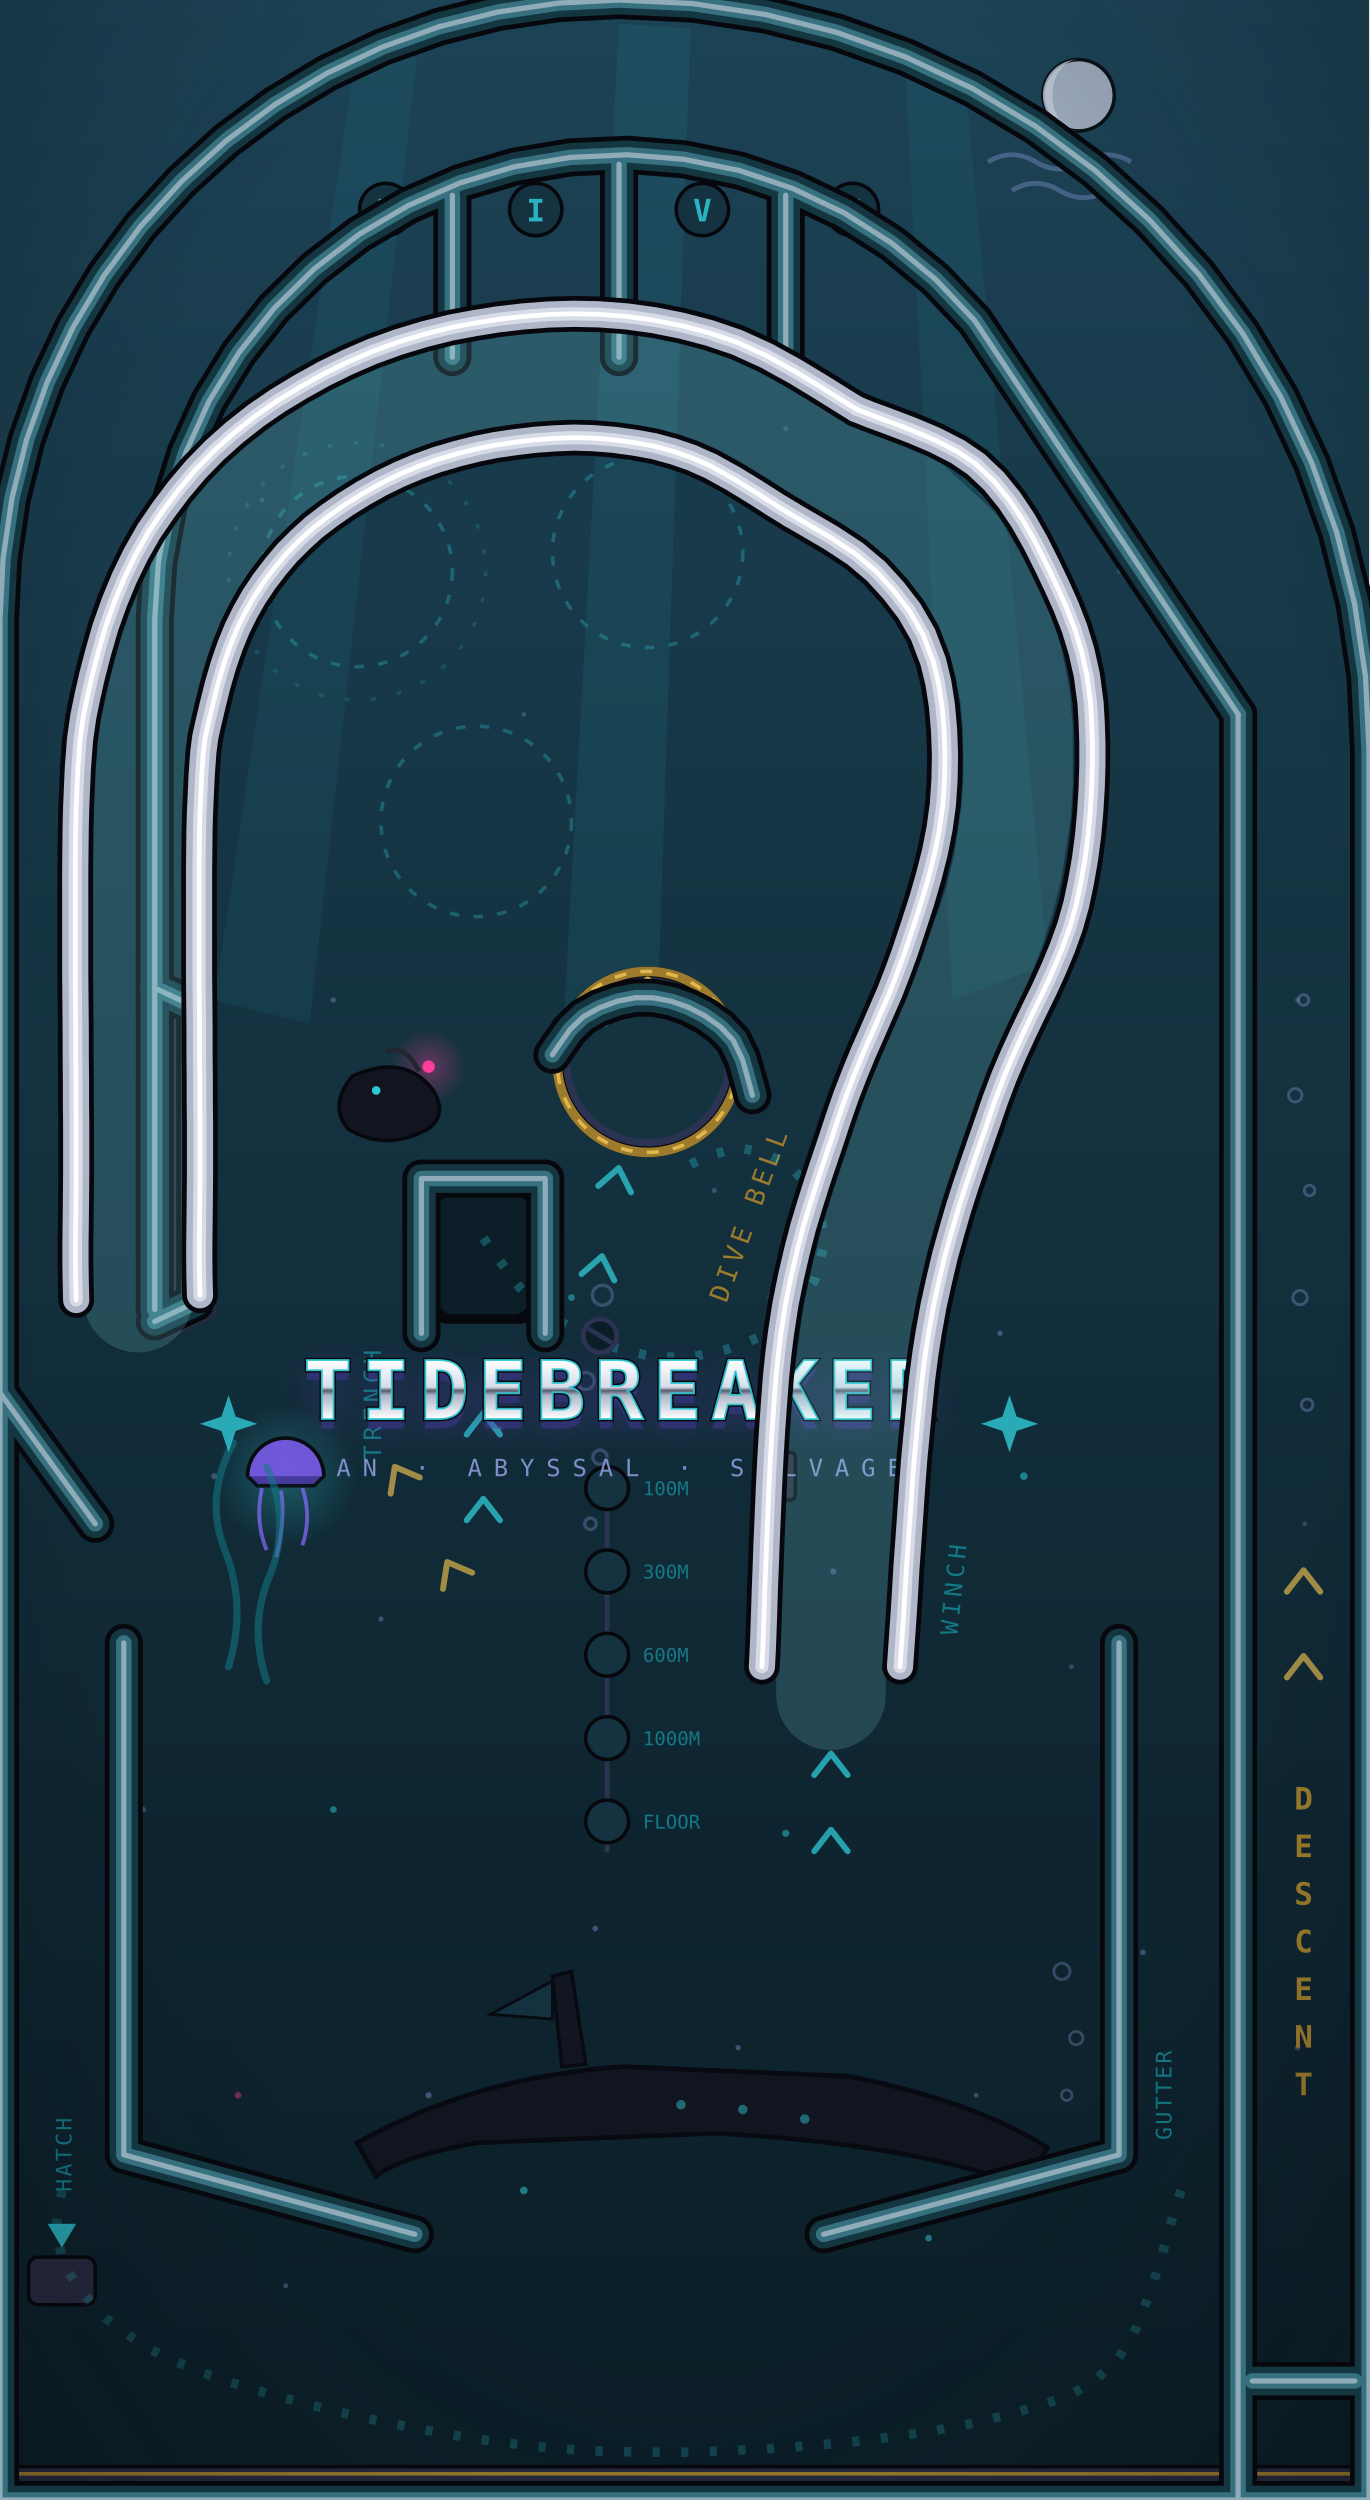
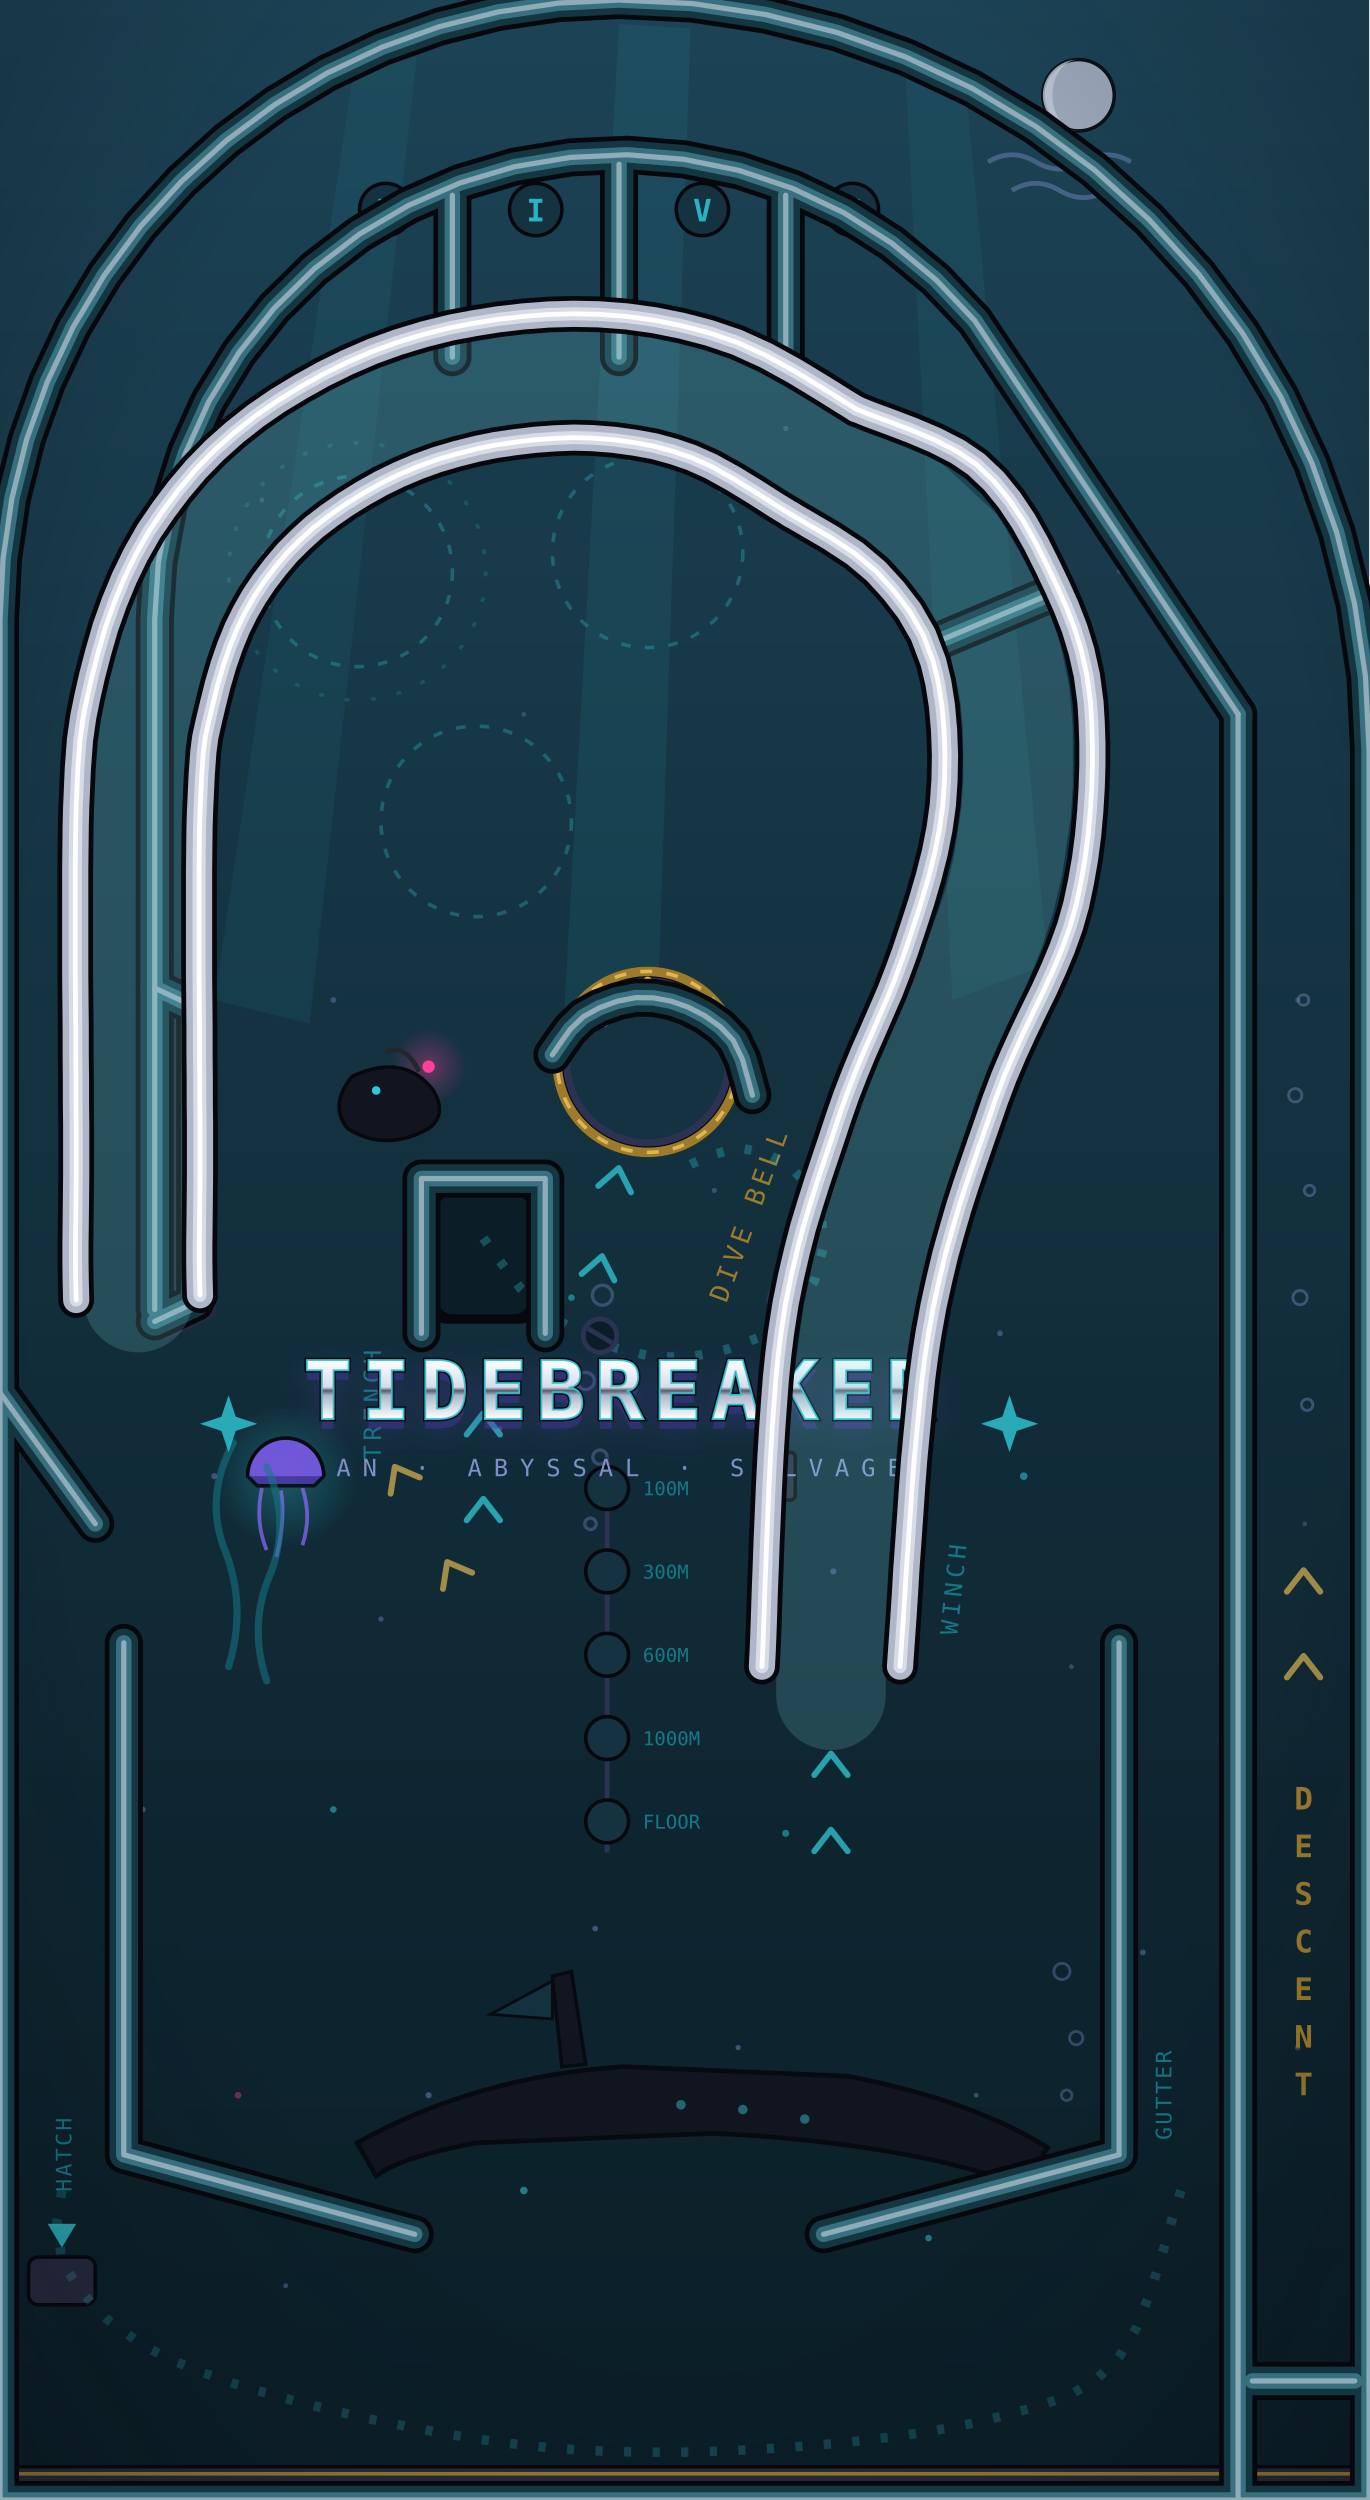
<svg xmlns="http://www.w3.org/2000/svg" viewBox="0 0 575 1050" width="575" height="1050">
  <defs>
    <linearGradient id="abyssGrad" x1="0" y1="0" x2="0" y2="1">
      <stop offset="0" stop-color="#1c4356" />
      <stop offset="0.42" stop-color="#143240" />
      <stop offset="1" stop-color="#0b1e27" />
    </linearGradient>
    <radialGradient id="vignette" cx="0.5" cy="0.45" r="0.8">
      <stop offset="0.6" stop-color="#07080d" stop-opacity="0" />
      <stop offset="1" stop-color="#07080d" stop-opacity="0.34" />
    </radialGradient>
    <linearGradient id="chromeText" x1="0" y1="0" x2="0" y2="1">
      <stop offset="0" stop-color="#ffffff" />
      <stop offset="0.46" stop-color="#d7dce8" />
      <stop offset="0.52" stop-color="#565d6e" />
      <stop offset="0.60" stop-color="#aeb6c8" />
      <stop offset="1" stop-color="#ffffff" />
    </linearGradient>
    <radialGradient id="bioGlow" cx="0.5" cy="0.5" r="0.5">
      <stop offset="0" stop-color="#2fc9d6" stop-opacity="0.3" />
      <stop offset="1" stop-color="#2fc9d6" stop-opacity="0" />
    </radialGradient>
    <radialGradient id="lureGlow" cx="0.5" cy="0.5" r="0.5">
      <stop offset="0" stop-color="#ff3e9a" stop-opacity="0.35" />
      <stop offset="1" stop-color="#ff3e9a" stop-opacity="0" />
    </radialGradient>
    <filter id="glowSoft" x="-60%" y="-60%" width="220%" height="220%">
      <feGaussianBlur stdDeviation="6" result="b" />
      <feMerge>
        <feMergeNode in="b" />
        <feMergeNode in="SourceGraphic" />
      </feMerge>
    </filter>
  </defs>
  <g id="art-field">
    <rect x="0" y="0" width="575" height="1050" fill="url(#abyssGrad)" />
    <g fill="#2fc9d6">
      <polygon points="150,20 90,420 130,430 175,24" opacity="0.07" />
      <polygon points="260,10 235,460 275,460 290,12" opacity="0.08" />
      <polygon points="380,24 400,420 440,405 405,30" opacity="0.065" />
    </g>
    <g opacity="0.85">
      <circle cx="453" cy="40" r="15" fill="#aeb6c8" stroke="#07080d" stroke-width="1.5" />
      <path d="M 453 25 a 15 15 0 0 0 0 30 a 11 15 0 0 1 0 -30 Z" fill="#d7dce8" opacity="0.8" />
      <g stroke="#7f8fc9" stroke-width="2" fill="none" opacity="0.5">
        <path d="M 415 68 q 10 -6 20 0 q 10 6 20 0 q 10 -6 20 0" />
        <path d="M 425 80 q 10 -6 20 0 q 10 6 20 0" />
      </g>
    </g>
    <g fill="#0b1e27">
      <rect x="0" y="560" width="575" height="490" opacity="0.09" />
      <rect x="0" y="740" width="575" height="310" opacity="0.11" />
      <rect x="0" y="900" width="575" height="150" opacity="0.13" />
    </g>
    <g fill="#7f8fc9">
      <circle cx="110" cy="210" r="1" opacity="0.3" />
      <circle cx="330" cy="180" r="1.1" opacity="0.3" />
      <circle cx="470" cy="240" r="1" opacity="0.25" />
      <circle cx="220" cy="300" r="1" opacity="0.3" />
      <circle cx="140" cy="420" r="1.2" opacity="0.35" />
      <circle cx="390" cy="330" r="1" opacity="0.3" />
      <circle cx="300" cy="500" r="1.1" opacity="0.35" />
      <circle cx="90" cy="620" r="1.3" opacity="0.4" />
      <circle cx="210" cy="600" r="1" opacity="0.35" />
      <circle cx="420" cy="560" r="1.2" opacity="0.4" />
      <circle cx="160" cy="680" r="1.1" opacity="0.4" />
      <circle cx="350" cy="660" r="1.3" opacity="0.4" />
      <circle cx="250" cy="810" r="1.2" opacity="0.45" />
      <circle cx="450" cy="700" r="1" opacity="0.35" />
      <circle cx="60" cy="760" r="1.2" opacity="0.4" />
      <circle cx="310" cy="860" r="1.1" opacity="0.45" />
      <circle cx="180" cy="880" r="1.3" opacity="0.45" />
      <circle cx="410" cy="880" r="1" opacity="0.4" />
      <circle cx="120" cy="960" r="1" opacity="0.4" />
      <circle cx="480" cy="820" r="1.2" opacity="0.4" />
      <circle cx="545" cy="420" r="1.1" opacity="0.3" />
      <circle cx="548" cy="640" r="1" opacity="0.3" />
      <circle cx="545" cy="860" r="1.2" opacity="0.35" />
    </g>
    <g fill="#2fc9d6">
      <circle cx="80" cy="480" r="1.6" opacity="0.55" />
      <circle cx="240" cy="545" r="1.4" opacity="0.5" />
      <circle cx="430" cy="620" r="1.6" opacity="0.55" />
      <circle cx="140" cy="760" r="1.4" opacity="0.5" />
      <circle cx="330" cy="770" r="1.5" opacity="0.5" />
      <circle cx="220" cy="920" r="1.6" opacity="0.55" />
      <circle cx="390" cy="940" r="1.4" opacity="0.5" />
    </g>
    <g fill="#ff3e9a">
      <circle cx="470" cy="750" r="1.5" opacity="0.4" />
      <circle cx="100" cy="880" r="1.4" opacity="0.4" />
    </g>
    <g fill="none" stroke="#7f8fc9" opacity="0.35">
      <g stroke-width="1.4">
        <circle cx="248" cy="640" r="2.4" />
        <circle cx="252" cy="612" r="3" />
        <circle cx="246" cy="580" r="3.6" />
        <circle cx="253" cy="544" r="4.2" />
      </g>
      <g stroke-width="1.2">
        <circle cx="448" cy="880" r="2.2" />
        <circle cx="452" cy="856" r="2.8" />
        <circle cx="446" cy="828" r="3.4" />
      </g>
    </g>
  </g>
  <g id="art-motifs">
    <g transform="translate(120 620)" stroke="#07080d" stroke-width="1.5">
      <circle r="30" fill="url(#bioGlow)" stroke="none" />
      <path d="M -16 0 A 16 16 0 0 1 16 0 L 12 4 L -12 4 Z" fill="#4e37a8" opacity="0.85" />
      <path d="M -16 0 A 16 16 0 0 1 16 0" fill="#8c6bff" opacity="0.6" />
      <g stroke="#8c6bff" stroke-width="1.6" fill="none" opacity="0.7">
        <path d="M -10 5 q -3 14 2 26" />
        <path d="M -2 6 q 2 12 -2 28" />
        <path d="M 7 5 q 4 12 0 24" />
      </g>
    </g>
    <g transform="translate(150 460)">
      <circle cx="30" cy="-12" r="16" fill="url(#lureGlow)" stroke="none" />
      <circle cx="30" cy="-12" r="2.6" fill="#ff3e9a" />
      <path d="M 26 -10 q -6 -12 -14 -8" fill="none" stroke="#23262f" stroke-width="2" />
      <path d="M 12 -16 q 22 -10 34 6 q 6 10 -2 16 q -18 10 -34 0 q -8 -10 2 -22 Z" fill="#12141f" stroke="#07080d" stroke-width="1.5" transform="translate(-14 8)" />
      <circle cx="8" cy="-2" r="1.8" fill="#2fc9d6" />
    </g>
    <g fill="none" stroke="#147986" stroke-width="3" opacity="0.55" stroke-linecap="round">
      <path d="M 96 700 q 8 -26 -2 -50 q -8 -22 4 -44" />
      <path d="M 112 706 q -8 -24 2 -46 q 8 -22 -2 -44" />
    </g>
    <g stroke="#07080d" stroke-width="1.5">
      <circle cx="162" cy="88" r="11" fill="#143240" />
      <circle cx="225" cy="88" r="11" fill="#143240" />
      <circle cx="295" cy="88" r="11" fill="#143240" />
      <circle cx="358" cy="88" r="11" fill="#143240" />
    </g>
    <g font-family="ui-monospace, monospace" font-size="13" font-weight="700" fill="#2fc9d6" text-anchor="middle" opacity="0.85">
      <text x="162" y="93">D</text>
      <text x="225" y="93">I</text>
      <text x="295" y="93">V</text>
      <text x="358" y="93">E</text>
    </g>
    <g fill="none" stroke="#2fc9d6" opacity="0.3" stroke-width="1.5">
      <circle cx="150" cy="240" r="40" stroke-dasharray="4 6" />
      <circle cx="272" cy="232" r="40" stroke-dasharray="4 6" />
      <circle cx="200" cy="345" r="40" stroke-dasharray="4 6" />
      <circle cx="150" cy="240" r="54" stroke-dasharray="2 9" opacity="0.6" />
    </g>
    <g id="art-divebell">
      <circle cx="272" cy="446" r="40" fill="#07080d" />
      <circle cx="272" cy="446" r="34" fill="#143240" />
      <circle cx="272" cy="446" r="34" fill="none" stroke="#2c3352" stroke-width="3" />
      <circle cx="272" cy="446" r="38" fill="none" stroke="#9c7c2c" stroke-width="4" />
      <circle cx="272" cy="446" r="38" fill="none" stroke="#e0b64e" stroke-width="1.5" stroke-dasharray="5 6" />
      <path d="M 254 430 a 24 24 0 0 1 11 -7" stroke="#7f8fc9" stroke-width="2.5" fill="none" stroke-linecap="round" />
      <g fill="#e0b64e">
        <circle cx="272" cy="412" r="1.8" />
        <circle cx="296" cy="422" r="1.8" />
        <circle cx="306" cy="446" r="1.8" />
        <circle cx="248" cy="422" r="1.8" />
      </g>
      <g stroke="#2fc9d6" stroke-width="2.5" fill="none" stroke-linecap="round" stroke-linejoin="round" opacity="0.75">
        <path d="M 252 499.5 L 259 490.5 L 266 499.5" transform="rotate(11 259 495)" />
        <path d="M 245 536.5 L 252 527.5 L 259 536.5" transform="rotate(11 252 532)" />
      </g>
      <text x="318" y="512" text-anchor="middle" font-family="ui-monospace, monospace" font-size="11" letter-spacing="2" fill="#9c7c2c" transform="rotate(-70 318 512)">DIVE BELL</text>
    </g>
    <g id="art-trench">
      <rect x="180" y="498" width="46" height="58" rx="8" fill="#07080d" />
      <rect x="184" y="502" width="38" height="50" rx="6" fill="#0b1e27" />
      <g stroke="#e0b64e" stroke-width="3" fill="none" opacity="0.8">
        <path d="M 181 498 L 191 490" />
        <path d="M 197 498 L 207 490" />
        <path d="M 213 498 L 223 490" />
      </g>
      <g stroke="#2fc9d6" stroke-width="2.5" fill="none" stroke-linecap="round" stroke-linejoin="round" opacity="0.75">
        <path d="M 196 602.5 L 203 593.5 L 210 602.5" />
        <path d="M 196 638.5 L 203 629.5 L 210 638.5" />
      </g>
      <text x="160" y="590" text-anchor="middle" font-family="ui-monospace, monospace" font-size="10" letter-spacing="2" fill="#147986" transform="rotate(-90 160 590)">TRENCH</text>
      <path d="M 203 520 L 209.3 528.8 L 218.7 541.2 L 230 552 L 243.7 560 L 259.5 566.4 L 275 570 L 290.2 569.9 L 305.1 566.8 L 318 562 L 332.5 551.3 L 342 538 L 345.8 523.8 L 345 510 L 340.1 498.8 L 332 490 L 321.6 484.3 L 310 482 L 297.6 485.5 L 288 490" fill="none" stroke="#2fc9d6" stroke-width="4" stroke-dasharray="3 9" opacity="0.3" />
      <g stroke="#2c3352" stroke-width="2">
        <circle cx="252" cy="561" r="7" fill="#0b1e27" />
        <circle cx="330" cy="546" r="7" fill="#0b1e27" />
        <line x1="247" y1="558" x2="257" y2="564" />
        <line x1="325" y1="543" x2="335" y2="549" />
      </g>
    </g>
    <g id="art-airlock">
      <path d="M 65 415 L 82 423 L 82 547 L 65 555" fill="none" stroke="#262a3e" stroke-width="18" />
      <g fill="#e0b64e" opacity="0.8">
        <circle cx="78" cy="432" r="1.6" />
        <circle cx="78" cy="485" r="1.6" />
        <circle cx="78" cy="538" r="1.6" />
      </g>
      <text x="72" y="487" text-anchor="middle" font-family="ui-monospace, monospace" font-size="10" letter-spacing="3" fill="#9c7c2c" transform="rotate(-90 72 487)">AIRLOCK</text>
      <g stroke="#e0b64e" stroke-width="2.5" fill="none" stroke-linecap="round" stroke-linejoin="round" opacity="0.7">
        <path d="M 161 624.5 L 168 615.5 L 175 624.5" transform="rotate(-29 168 620)" />
        <path d="M 183 664.5 L 190 655.5 L 197 664.5" transform="rotate(-29 190 660)" />
      </g>
    </g>
    <g id="art-winch">
      <g stroke="#2fc9d6" stroke-width="2.5" fill="none" stroke-linecap="round" stroke-linejoin="round" opacity="0.75">
        <path d="M 342 777.5 L 349 768.5 L 356 777.5" />
        <path d="M 342 745.5 L 349 736.5 L 356 745.5" />
      </g>
      <text x="404" y="668" text-anchor="middle" font-family="ui-monospace, monospace" font-size="10" letter-spacing="2" fill="#147986" transform="rotate(-84 404 668)">WINCH</text>
      <g fill="#262a3e" stroke="#07080d" stroke-width="1.5">
        <rect x="326" y="610" width="8" height="20" rx="2" />
        <rect x="378" y="610" width="8" height="20" rx="2" />
      </g>
    </g>
    <g id="art-gauge">
      <line x1="255" y1="612" x2="255" y2="778" stroke="#2c3352" stroke-width="2" />
      <g stroke="#07080d" stroke-width="1.5" fill="#143240">
        <circle cx="255" cy="625" r="9" />
        <circle cx="255" cy="660" r="9" />
        <circle cx="255" cy="695" r="9" />
        <circle cx="255" cy="730" r="9" />
        <circle cx="255" cy="765" r="9" />
      </g>
      <g font-family="ui-monospace, monospace" font-size="8" fill="#147986">
        <text x="270" y="628">100M</text>
        <text x="270" y="663">300M</text>
        <text x="270" y="698">600M</text>
        <text x="270" y="733">1000M</text>
        <text x="270" y="768">FLOOR</text>
      </g>
    </g>
    <g id="art-outlanes">
      <rect x="12" y="948" width="28" height="20" rx="4" fill="#262a3e" stroke="#07080d" stroke-width="1.5" />
      <path d="M 26 944 L 20 934 L 32 934 Z" fill="#2fc9d6" opacity="0.8" />
      <text x="30" y="905" text-anchor="middle" font-family="ui-monospace, monospace" font-size="9" letter-spacing="1" fill="#147986" transform="rotate(-90 30 905)">HATCH</text>
      <text x="492" y="880" text-anchor="middle" font-family="ui-monospace, monospace" font-size="9" letter-spacing="1" fill="#147986" transform="rotate(-90 492 880)">GUTTER</text>
      <path d="M 496 920 L 492.8 930.2 L 488.6 945.1 L 483.4 961.9 L 477.2 977.8 L 470 990 L 460.1 999.7 L 449 1006.1 L 435.9 1010.6 L 420 1015 L 407.4 1018 L 393.3 1020.7 L 378.1 1023.1 L 362.2 1025.1 L 346 1026.7 L 330 1028 L 316.2 1028.8 L 302.2 1029.5 L 287.8 1029.9 L 273.4 1029.9 L 258.9 1029.7 L 244.4 1029.1 L 230 1028 L 215.5 1026.4 L 200.6 1024.4 L 185.6 1021.9 L 170.8 1019.1 L 156.4 1016.2 L 142.7 1013.1 L 130 1010 L 113.5 1005.6 L 98.1 1001 L 84 996.1 L 71.2 990.8 L 60 985 L 44.7 973.9 L 33.5 961.7 L 26 950 L 23.9 932.8 L 26 920" fill="none" stroke="#2fc9d6" stroke-width="4" stroke-dasharray="3 9" opacity="0.22" />
    </g>
    <g id="art-wreck" opacity="0.9">
      <path d="M 150 900 Q 200 872 262 868 L 356 872 Q 408 882 440 902 L 430 918 Q 380 900 300 896 L 200 900 Q 168 906 158 914 Z" fill="#12141f" stroke="#07080d" stroke-width="2" />
      <path d="M 236 868 L 232 830 L 240 828 L 246 867 Z" fill="#12141f" stroke="#07080d" stroke-width="1.5" />
      <path d="M 232 832 L 206 846 L 232 848 Z" fill="#143240" stroke="#07080d" stroke-width="1.2" />
      <g fill="#2fc9d6" opacity="0.5">
        <circle cx="286" cy="884" r="2" />
        <circle cx="312" cy="886" r="2" />
        <circle cx="338" cy="890" r="2" />
      </g>
    </g>
    <g id="art-wordmark">
      <path d="M 96 586 L 99 595 L 108 598 L 99 601 L 96 610 L 93 601 L 84 598 L 93 595 Z" fill="#2fc9d6" opacity="0.8" />
      <path d="M 424 586 L 427 595 L 436 598 L 427 601 L 424 610 L 421 601 L 412 598 L 421 595 Z" fill="#2fc9d6" opacity="0.8" />
      <text x="260" y="600" text-anchor="middle" font-family="ui-monospace, monospace" font-size="34" font-weight="800" letter-spacing="4" fill="#4e37a8" opacity="0.5" filter="url(#glowSoft)">TIDEBREAKER</text>
      <text x="260" y="596" text-anchor="middle" font-family="ui-monospace, monospace" font-size="34" font-weight="800" letter-spacing="4" fill="url(#chromeText)" stroke="#07080d" stroke-width="2" paint-order="stroke">TIDEBREAKER</text>
      <text x="260" y="596" text-anchor="middle" font-family="ui-monospace, monospace" font-size="34" font-weight="800" letter-spacing="4" fill="none" stroke="#2fc9d6" stroke-width="0.8" opacity="0.9">TIDEBREAKER</text>
      <text x="260" y="620" text-anchor="middle" font-family="ui-monospace, monospace" font-size="10" letter-spacing="5" fill="#7f8fc9">AN · ABYSSAL · SALVAGE</text>
    </g>
    <rect x="0" y="1036" width="575" height="14" fill="#262a3e" stroke="#07080d" stroke-width="1.5" />
    <line x1="0" y1="1039" x2="575" y2="1039" stroke="#9c7c2c" stroke-width="1.5" />
  </g>
  <g id="art-lane">
    <g fill="none" stroke="#7f8fc9" opacity="0.4" stroke-width="1.2">
      <circle cx="547.5" cy="420" r="2.2" />
      <circle cx="544" cy="460" r="2.8" />
      <circle cx="550" cy="500" r="2.2" />
      <circle cx="546" cy="545" r="3" />
      <circle cx="549" cy="590" r="2.4" />
    </g>
    <g stroke="#e0b64e" stroke-width="2.5" fill="none" stroke-linecap="round" stroke-linejoin="round" opacity="0.7">
      <path d="M 540.5 704.5 L 547.5 695.5 L 554.5 704.5" />
      <path d="M 540.5 668.5 L 547.5 659.5 L 554.5 668.5" />
    </g>
    <g font-family="ui-monospace, monospace" font-size="13" font-weight="700" fill="#9c7c2c" text-anchor="middle">
      <text x="547.5" y="760">D</text>
      <text x="547.5" y="780">E</text>
      <text x="547.5" y="800">S</text>
      <text x="547.5" y="820">C</text>
      <text x="547.5" y="840">E</text>
      <text x="547.5" y="860">N</text>
      <text x="547.5" y="880">T</text>
    </g>
  </g>
  <g id="art-vignette">
    <rect x="0" y="0" width="575" height="1050" fill="url(#vignette)" />
  </g>
  <defs>
    <g id="collision-paths" fill="none">
      <path data-width="12" data-z="all" id="collision-loop-shell" d="M 0 1050 L 0 260 L 1.3 234.5 L 5 209.3 L 11.2 184.5 L 19.8 160.5 L 30.7 137.4 L 43.8 115.6 L 59 95.1 L 76.2 76.2 L 95.1 59 L 115.6 43.8 L 137.4 30.7 L 160.5 19.8 L 184.5 11.2 L 209.3 5 L 234.5 1.3 L 260 0 L 290.9 1.5 L 321.5 6.1 L 351.4 13.6 L 380.5 24 L 408.5 37.2 L 435 53.1 L 459.8 71.5 L 482.7 92.3 L 503.5 115.2 L 521.9 140 L 537.8 166.5 L 551 194.5 L 561.4 223.6 L 568.9 253.5 L 573.5 284.1 L 575 315 L 575 1050 Z" />
      <path data-width="12" data-z="all" id="collision-wall-lane" d="M 520 300 L 520 1050" />
      <path data-width="12" id="collision-wall-orbit" d="M 65 550 L 65 260 L 66.5 236.2 L 70.8 212.8 L 78 190.1 L 87.8 168.5 L 100.3 148.2 L 115.1 129.5 L 132.1 112.8 L 151 98.3 L 171.5 86.3 L 193.3 76.8 L 216.1 70 L 239.6 66.1 L 263.4 65 L 287.1 66.9 L 310.5 71.6 L 333 79.2 L 354.5 89.4 L 374.6 102.2 L 393 117.4 L 409.4 134.7 L 520 300" />
      <path data-width="12" id="collision-wall-divider-1" d="M 190 82 L 190 150" />
      <path data-width="12" id="collision-wall-divider-2" d="M 260 69 L 260 150" />
      <path data-width="12" id="collision-wall-divider-3" d="M 330 82 L 330 150" />
      <path data-width="12" id="collision-wall-deflector" d="M 0 585 L 40 640" />
      <path data-width="12" id="collision-wall-guide-left" d="M 52 690 L 52 905 L 174.2 938.4" />
      <path data-width="12" id="collision-wall-guide-right" d="M 470 690 L 470 905 L 345.9 938.4" />
      <path data-width="12" id="collision-wall-trench-pocket" d="M 177 560 L 177 495 L 229 495 L 229 560" />
      <path data-width="12" id="collision-wall-bell-hood" d="M 316 460 L 314.3 453.7 L 311.8 444.9 L 308 437 L 302.6 431.3 L 296 426.6 L 289 423 L 281.9 420.5 L 274.4 419.1 L 267 419 L 259.3 420.5 L 251.7 423.3 L 245 427 L 239.5 432.3 L 235 438.6 L 232 443" />
      <path data-width="12" id="collision-wall-bank-housing" d="M 65 415 L 82 423 L 82 547 L 65 555" />
+       <path data-width="12" data-z-max="22" id="collision-wall-winch-back" d="M 390.3 270.9 L 443.8 248.4" />
      <path data-width="12" id="collision-wall-plunger-saddle" d="M 526 1000 L 569 1000" />
    </g>
    <g id="collision-paths-elevated" fill="none">
      <path data-width="12" data-surface="winch" id="collision-wall-ramp-inner" d="M 320 700 L 320.3 694.2 L 320.6 686.9 L 320.9 678.4 L 321.2 668.7 L 321.6 658.3 L 322 647.2 L 322.5 635.6 L 323 623.8 L 323.6 612 L 324.3 600.4 L 325.1 589.2 L 325.9 578.6 L 326.9 568.8 L 328 560 L 329.9 547.7 L 332.2 536.3 L 334.7 525.6 L 337.3 515.5 L 340.2 505.9 L 343.1 496.7 L 346.1 487.7 L 349.1 478.8 L 352 470 L 355.4 460.2 L 359 450.9 L 362.7 441.9 L 366.5 433.3 L 370.2 424.8 L 373.8 416.5 L 377 408.2 L 380 400 L 383.6 389.2 L 387 378.7 L 390 368.4 L 392.6 358.2 L 394.6 348.1 L 396 338 L 396.7 327.6 L 396.9 317 L 396.5 306.5 L 395.6 296.3 L 394.1 286.7 L 392 278 L 387.7 266.6 L 382 256.7 L 375.3 248 L 368 240 L 359.1 232.5 L 348.7 225.7 L 339.1 220.1 L 332.4 216.2" />
      <path data-width="12" data-surface="winch" id="collision-wall-ramp-outer" d="M 378 700 L 378.4 694.2 L 378.9 687 L 379.5 678.5 L 380.1 669 L 380.7 658.6 L 381.5 647.6 L 382.3 636.1 L 383.1 624.4 L 384 612.6 L 385.1 601 L 386.2 589.7 L 387.3 579 L 388.6 569 L 390 560 L 392.1 548.4 L 394.5 537.5 L 397 527 L 399.8 517 L 402.6 507.4 L 405.6 498 L 408.7 488.9 L 411.8 479.9 L 414.9 471 L 418 462 L 421.7 452.2 L 425.7 442.8 L 429.9 433.6 L 434.2 424.6 L 438.5 415.8 L 442.5 407 L 446.2 398.1 L 449.4 389.2 L 452 380 L 454 370.5 L 455.7 360.8 L 457 350.9 L 457.9 340.9 L 458.5 331 L 458.8 321.4 L 458.8 312.1 L 458.5 303.2 L 458 295 L 456.5 283.7 L 454.2 273.4 L 451.3 263.9 L 447.8 254.9 L 444 246.4 L 440 238 L 435.1 228.2 L 429.8 218.8 L 424 210.1 L 417.5 202.1 L 410 195 L 402.2 189.7 L 392.8 184.9 L 382.9 180.7 L 373.4 177.1 L 365.3 174.1 L 359.6 171.8" />
      <path data-width="12" data-surface="winch" id="collision-wall-rail-upper" d="M 359.6 171.8 L 353.6 168.1 L 344.8 162.6 L 333.9 156 L 321.9 149.4 L 309.6 143.8 L 297.8 139.8 L 286.3 136.8 L 274.8 134.5 L 263.2 132.9 L 251.3 132 L 240.9 131.8 L 230.3 132.1 L 219.8 132.9 L 209.4 134.1 L 199.4 135.7 L 189.3 137.6 L 178.1 140.4 L 167.2 143.7 L 156.4 147.6 L 146 152.1 L 136 157 L 126.3 162.4 L 116.7 168.2 L 107.4 174.6 L 98.4 181.7 L 90 189.2 L 82.2 197.2 L 75.1 205.6 L 68.7 214.1 L 62.5 223.2 L 57 232.9 L 52.2 242.8 L 48 253 L 44.3 263.4 L 41.3 273.8 L 38.7 283.8 L 36.7 292.6 L 35 300.9 L 33.6 310.7 L 32.7 322.7 L 32 339 L 31.8 346.9 L 31.7 355.6 L 31.6 365.3 L 31.6 375.6 L 31.6 386.4 L 31.6 397.6 L 31.6 409.2 L 31.7 420.7 L 31.8 431.9 L 31.8 442.9 L 31.9 453.4 L 31.9 463.2 L 32 472.3 L 32 480 L 32 493.3 L 31.9 504.4 L 31.8 513.9 L 31.7 522.3 L 31.7 530.3 L 31.8 537.9 L 32 546" />
      <path data-width="12" data-surface="winch" id="collision-wall-rail-lower" d="M 332.4 216.2 L 326 212.3 L 317.4 206.8 L 307.9 201 L 298.5 195.8 L 290.4 192.2 L 282.8 189.6 L 274.7 187.4 L 266.4 185.9 L 257.6 184.7 L 248.7 184 L 241.1 183.8 L 233.1 184.1 L 224.8 184.7 L 216.4 185.7 L 208.2 186.9 L 200.7 188.4 L 191.9 190.6 L 183.4 193.1 L 175.4 196 L 167.6 199.3 L 160 203 L 152.5 207.2 L 145.1 211.8 L 138.2 216.6 L 131.8 221.5 L 126 226.8 L 120.6 232.2 L 115.7 238 L 110.9 244.3 L 106.7 250.6 L 103 257.1 L 99.6 264 L 96.6 271.4 L 93.9 279.2 L 91.5 287.4 L 89.3 296.2 L 87.5 303.8 L 86.2 309.7 L 85.4 315.9 L 84.7 325.7 L 84 341 L 83.8 347.9 L 83.7 356.2 L 83.6 365.5 L 83.6 375.6 L 83.6 386.4 L 83.6 397.6 L 83.6 409 L 83.7 420.3 L 83.8 431.7 L 83.8 442.7 L 83.9 453.2 L 83.9 463 L 84 471.9 L 84 480 L 84 493.5 L 83.9 504.8 L 83.8 514.5 L 83.7 522.7 L 83.7 529.9 L 83.8 536.9 L 84 544" />
    </g>
  </defs>
  <g id="art-rails" fill="none" stroke-linecap="round" stroke-linejoin="round">
    <g stroke="#07080d" stroke-width="16">
      <use href="#collision-paths" />
    </g>
    <g stroke="#143641" stroke-width="12">
      <use href="#collision-paths" />
    </g>
    <g stroke="#37707e" stroke-width="6.5">
      <use href="#collision-paths" />
    </g>
    <g stroke="#d7dce8" stroke-width="2.2" opacity="0.55">
      <use href="#collision-paths" />
    </g>
  </g>
  <g id="art-rails-elevated" fill="none" stroke-linecap="round" stroke-linejoin="round">
    <g stroke="#2fc9d6" stroke-width="46" opacity="0.12">
      <path d="M 349.0 712 L 349.0 700.0 L 350.1 680.5 L 351.1 660.0 L 352.3 637.7 L 353.6 614.3 L 355.4 592.1 L 357.3 572.7 L 360.1 553.2 L 364.5 532.2 L 369.3 514.0 L 374.6 496.8 L 380.3 479.6 L 387.1 460.6 L 393.8 443.6 L 400.2 428.6 L 406.8 412.8 L 415.7 390.6 L 420.2 376.9 L 423.4 363.6 L 426.8 340.8 L 427.6 328.6 L 427.5 305.5 L 426.3 292.2 L 423.4 277.7 L 419.6 265.7 L 414.6 253.8 L 400.9 230.9 L 381.7 213.1 L 369.2 205.9 L 358.1 200.3 L 346.0 194.0" />
      <path d="M 346 194 L 326.1 181.6 L 300 168 L 275.6 161.1 L 250 158 L 222.3 158.8 L 195 163 L 170.6 170.1 L 148 180 L 126.8 192.8 L 108 208 L 92.5 225.4 L 80 245 L 70.6 266.7 L 64 290 L 60 309.1 L 58 340 L 57.7 359 L 57.6 382.8 L 57.6 409.1 L 57.8 435.6 L 57.9 460 L 58 480 L 57.9 508 L 57.7 527.6 L 58 545 L 58 545" />
    </g>
    <g stroke="#ffffff" stroke-width="46" opacity="0.07">
      <path d="M 349.0 712 L 349.0 700.0 L 350.1 680.5 L 351.1 660.0 L 352.3 637.7 L 353.6 614.3 L 355.4 592.1 L 357.3 572.7 L 360.1 553.2 L 364.5 532.2 L 369.3 514.0 L 374.6 496.8 L 380.3 479.6 L 387.1 460.6 L 393.8 443.6 L 400.2 428.6 L 406.8 412.8 L 415.7 390.6 L 420.2 376.9 L 423.4 363.6 L 426.8 340.8 L 427.6 328.6 L 427.5 305.5 L 426.3 292.2 L 423.4 277.7 L 419.6 265.7 L 414.6 253.8 L 400.9 230.9 L 381.7 213.1 L 369.2 205.9 L 358.1 200.3 L 346.0 194.0" />
      <path d="M 346 194 L 326.1 181.6 L 300 168 L 275.6 161.1 L 250 158 L 222.3 158.8 L 195 163 L 170.6 170.1 L 148 180 L 126.8 192.8 L 108 208 L 92.5 225.4 L 80 245 L 70.6 266.7 L 64 290 L 60 309.1 L 58 340 L 57.7 359 L 57.6 382.8 L 57.6 409.1 L 57.8 435.6 L 57.9 460 L 58 480 L 57.9 508 L 57.7 527.6 L 58 545 L 58 545" />
    </g>
    <g stroke="#07080d" stroke-width="15">
      <use href="#collision-paths-elevated" />
    </g>
    <g stroke="#aeb6c8" stroke-width="11">
      <use href="#collision-paths-elevated" />
    </g>
    <g stroke="#d7dce8" stroke-width="5.5">
      <use href="#collision-paths-elevated" />
    </g>
    <g stroke="#ffffff" stroke-width="2">
      <use href="#collision-paths-elevated" />
    </g>
  </g>
  <g fill="none" stroke="none">
    <path id="height-profile-winch-up" data-layer="1" data-surface="winch" data-surface-width="58" data-height-from="0" data-height-to="34" d="M 349.0 712 L 349.0 700.0 L 350.1 680.5 L 351.1 660.0 L 352.3 637.7 L 353.6 614.3 L 355.4 592.1 L 357.3 572.7 L 360.1 553.2 L 364.5 532.2 L 369.3 514.0 L 374.6 496.8 L 380.3 479.6 L 387.1 460.6 L 393.8 443.6 L 400.2 428.6 L 406.8 412.8 L 415.7 390.6 L 420.2 376.9 L 423.4 363.6 L 426.8 340.8 L 427.6 328.6 L 427.5 305.5 L 426.3 292.2 L 423.4 277.7 L 419.6 265.7 L 414.6 253.8 L 400.9 230.9 L 381.7 213.1 L 369.2 205.9 L 358.1 200.3 L 346.0 194.0" />
    <path id="height-profile-winch-rail" data-layer="1" data-surface="winch" data-surface-width="58" data-height-from="34" data-height-to="34" d="M 346 194 L 326.1 181.6 L 300 168 L 275.6 161.1 L 250 158 L 222.3 158.8 L 195 163 L 170.6 170.1 L 148 180 L 126.8 192.8 L 108 208 L 92.5 225.4 L 80 245 L 70.6 266.7 L 64 290 L 60 309.1 L 58 340 L 57.7 359 L 57.6 382.8 L 57.6 409.1 L 57.8 435.6 L 57.9 460 L 58 480 L 57.9 508 L 57.7 527.6 L 58 545" />
    <path id="height-profile-trench" data-layer="-1" data-height-from="-8" data-height-to="-8" d="M 203 520 L 209.3 528.8 L 218.7 541.2 L 230 552 L 243.7 560 L 259.5 566.4 L 275 570 L 290.2 569.9 L 305.1 566.8 L 318 562 L 332.5 551.3 L 342 538 L 345.8 523.8 L 345 510 L 340.1 498.8 L 332 490 L 321.6 484.3 L 310 482 L 297.6 485.5 L 288 490" />
    <path id="height-profile-gutter" data-layer="-1" data-height-from="-8" data-height-to="-8" d="M 496 920 L 492.8 930.2 L 488.6 945.1 L 483.4 961.9 L 477.2 977.8 L 470 990 L 460.1 999.7 L 449 1006.1 L 435.9 1010.6 L 420 1015 L 407.4 1018 L 393.3 1020.7 L 378.1 1023.1 L 362.2 1025.1 L 346 1026.7 L 330 1028 L 316.2 1028.8 L 302.2 1029.5 L 287.8 1029.9 L 273.4 1029.9 L 258.9 1029.7 L 244.4 1029.1 L 230 1028 L 215.5 1026.4 L 200.6 1024.4 L 185.6 1021.9 L 170.8 1019.1 L 156.4 1016.2 L 142.7 1013.1 L 130 1010 L 113.5 1005.6 L 98.1 1001 L 84 996.1 L 71.2 990.8 L 60 985 L 44.7 973.9 L 33.5 961.7 L 26 950 L 23.9 932.8 L 26 920" />
  </g>
  <g fill="none" stroke="none">
    <rect id="sensor-drain" x="0" y="1005" width="520" height="30" />
    <rect id="sensor-rollover-1" x="147" y="105" width="30" height="20" />
    <rect id="sensor-rollover-2" x="210" y="105" width="30" height="20" />
    <rect id="sensor-rollover-3" x="280" y="105" width="30" height="20" />
    <rect id="sensor-rollover-4" x="343" y="105" width="30" height="20" />
    <rect id="sensor-ramp-entry" x="2.5" y="492" width="60" height="16" />
    <rect id="sensor-ramp-exit" x="442" y="117" width="36" height="36" />
    <rect id="sensor-spinner" data-z-min="4" x="332" y="614" width="48" height="12" />
    <rect id="sensor-kicker-divebell" x="252" y="430" width="40" height="40" />
    <rect id="sensor-kicker-hatch" x="8" y="940" width="36" height="35" />
    <rect id="sensor-subway-trench" x="183" y="500" width="40" height="18" />
    <rect id="sensor-subway-gutter" x="478" y="900" width="36" height="35" />
  </g>
  <g fill="none" stroke="none">
    <circle id="anchor-flipper-left" cx="171" cy="950" r="5" />
    <circle id="anchor-flipper-right" cx="349" cy="950" r="5" />
    <circle id="anchor-spawn" cx="547.5" cy="980" r="5" />
    <circle id="anchor-bumper-1" cx="150" cy="240" r="5" />
    <circle id="anchor-bumper-2" cx="272" cy="232" r="5" />
    <circle id="anchor-bumper-3" cx="200" cy="345" r="5" />
    <circle id="anchor-kicker-divebell" cx="272" cy="450" r="5" />
    <circle id="anchor-kicker-hatch" cx="26" cy="958" r="5" />
  </g>
</svg>
